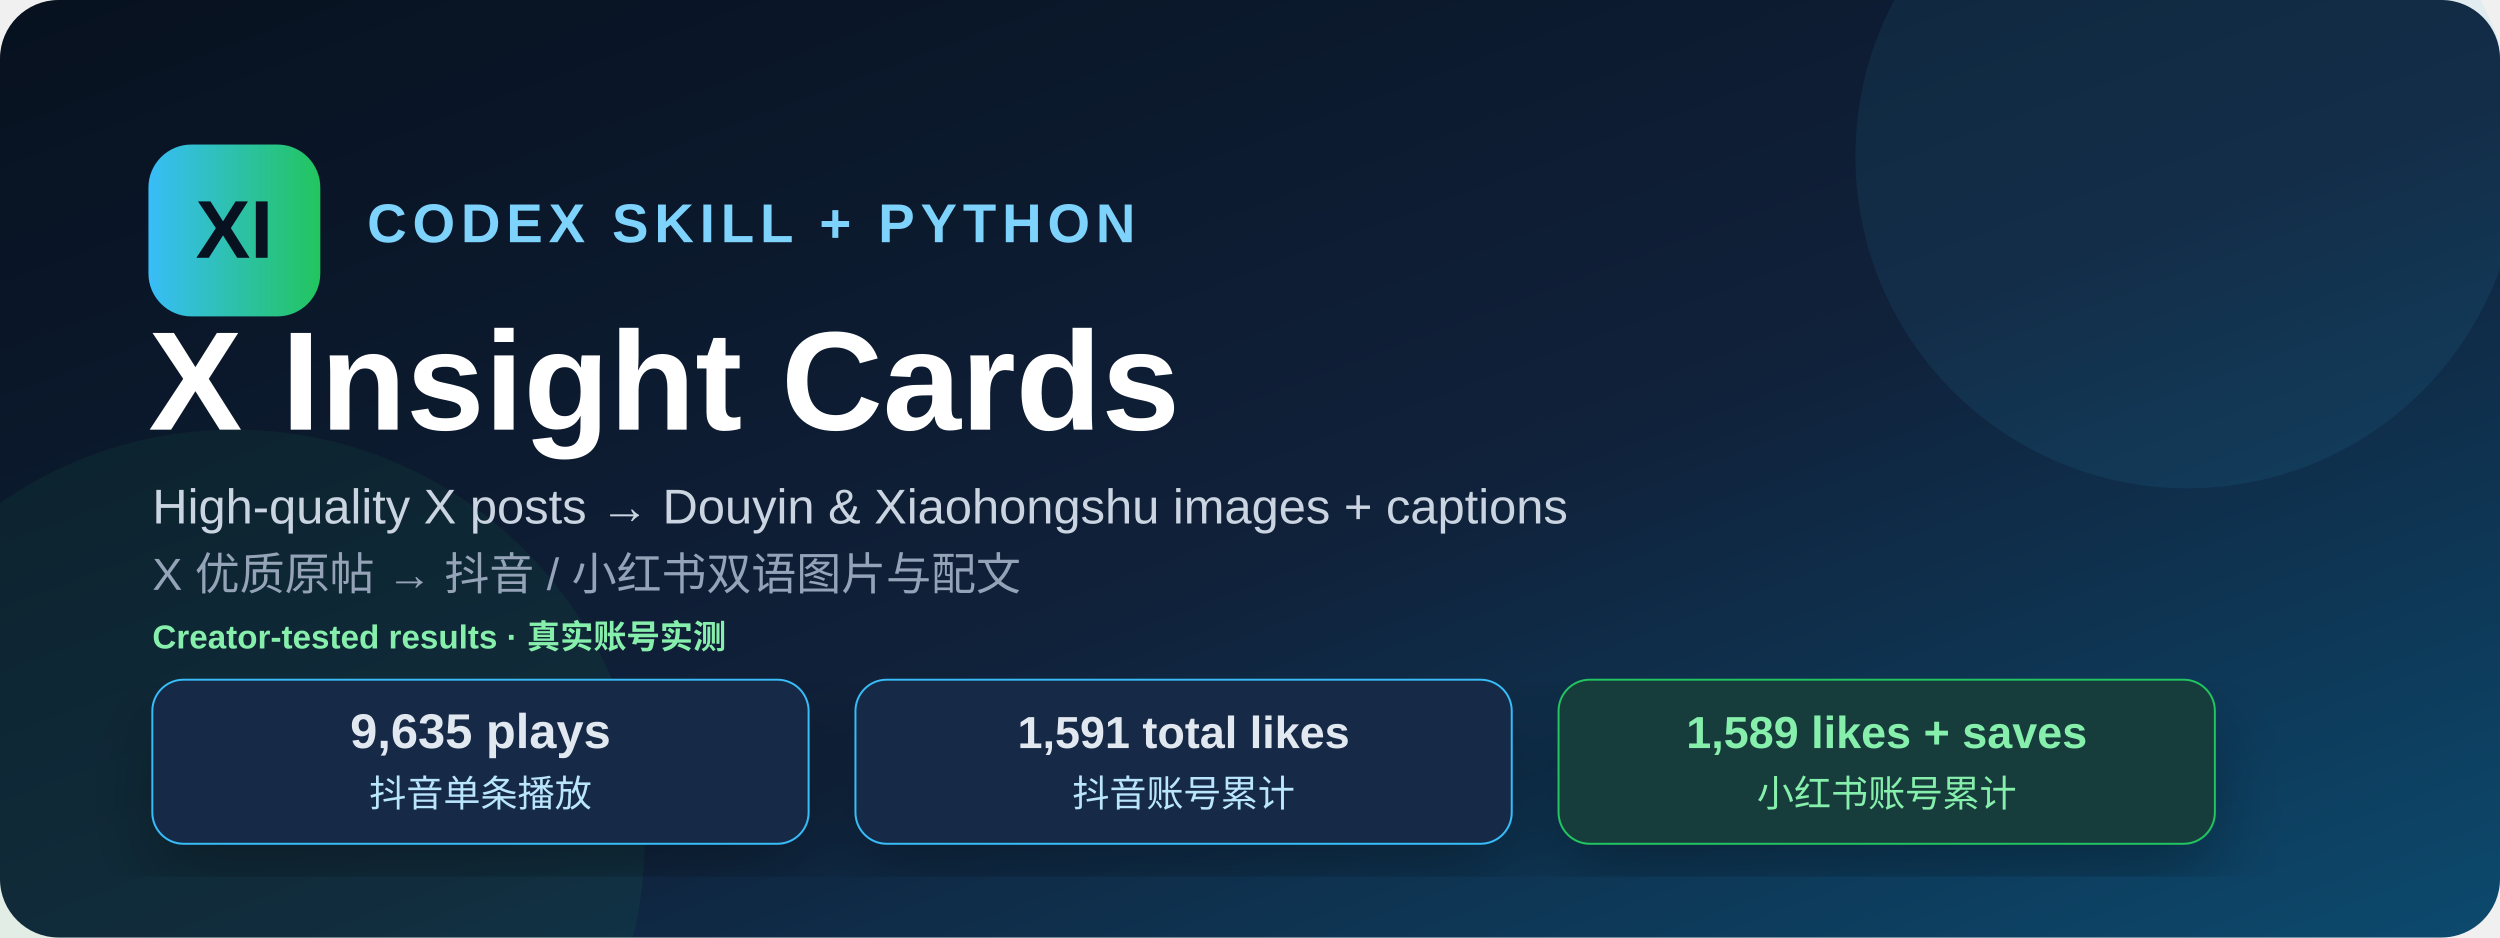
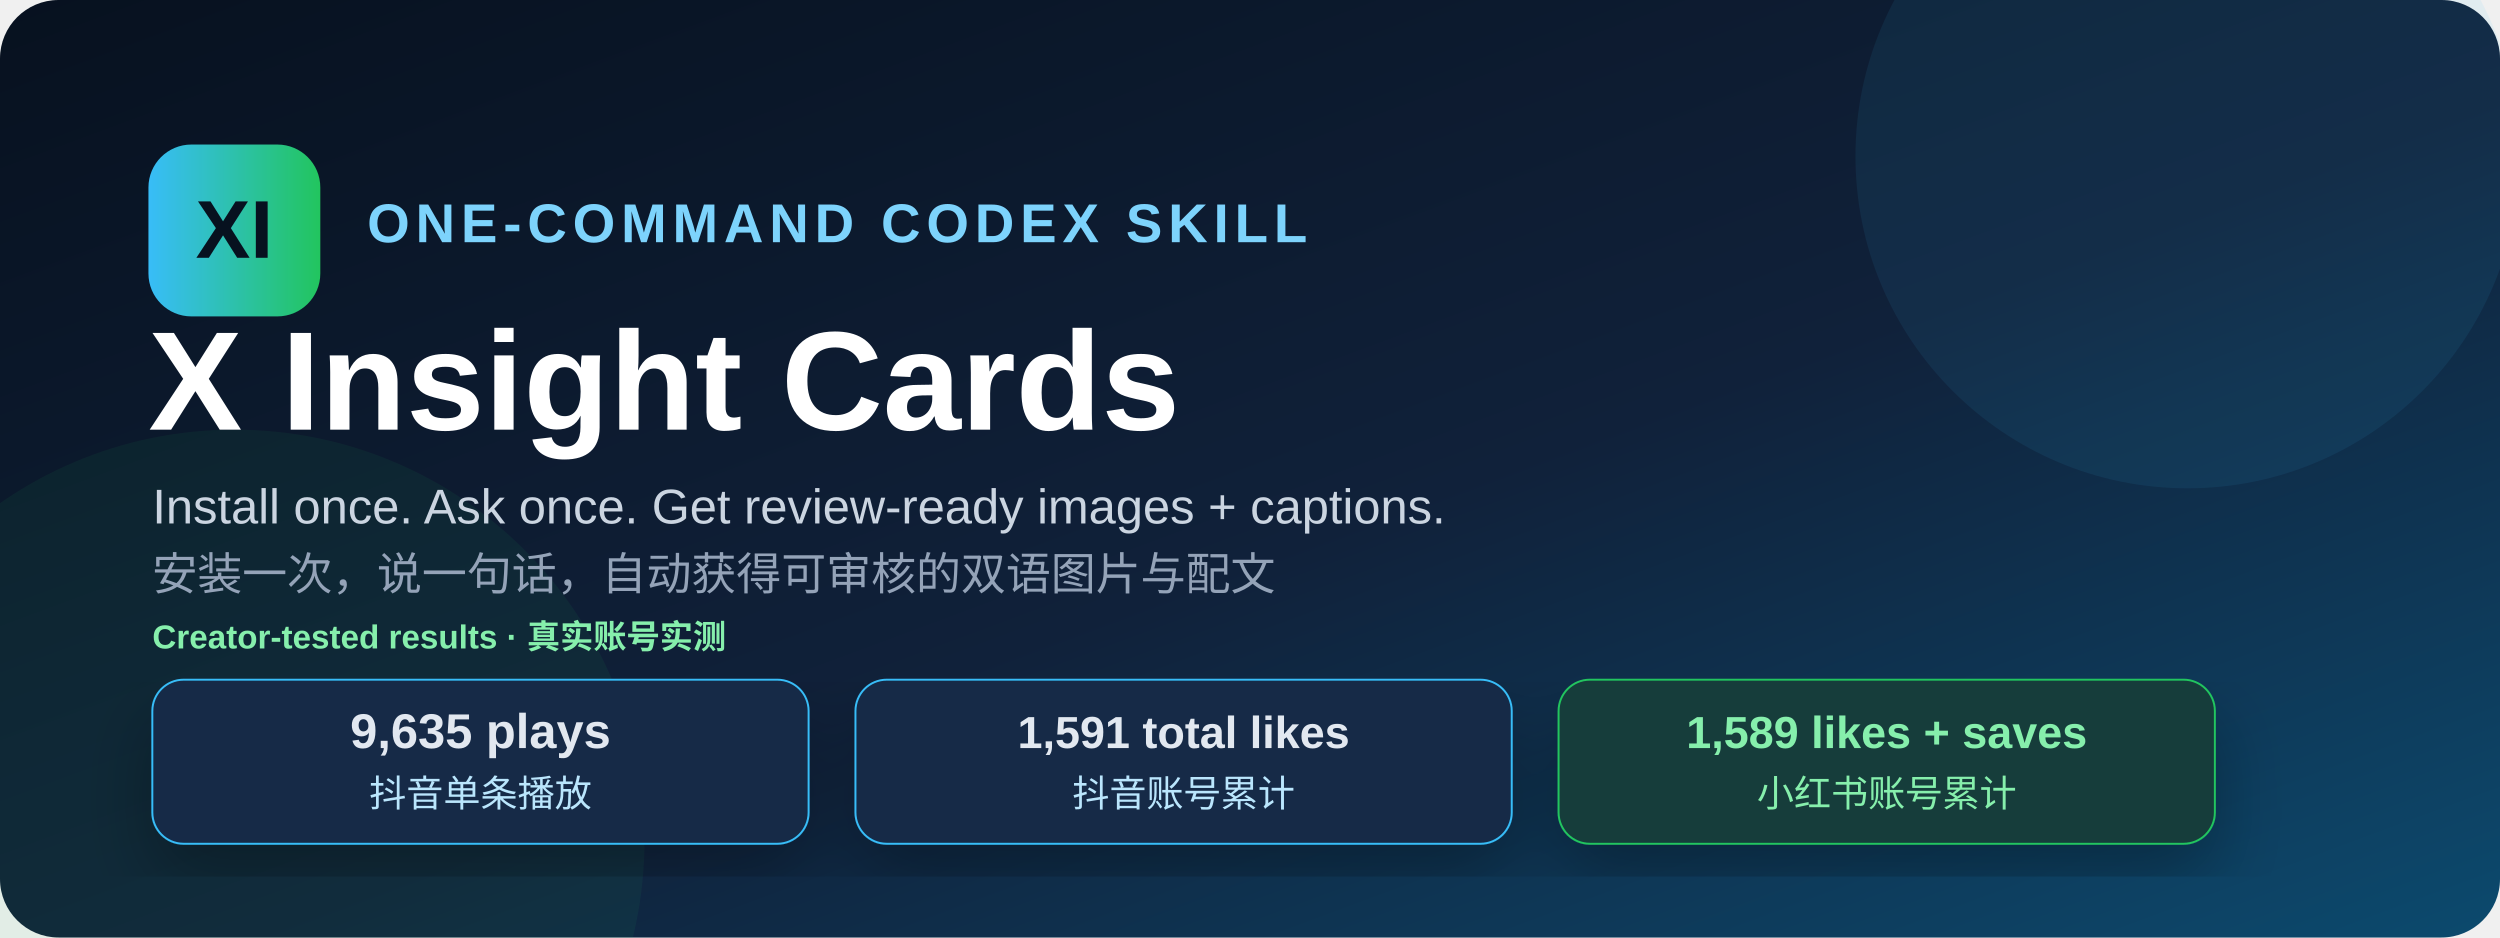
<svg xmlns="http://www.w3.org/2000/svg" width="1280" height="480" viewBox="0 0 1280 480" role="img" aria-labelledby="title desc">
  <defs>
    <linearGradient id="bg" x1="0" y1="0" x2="1" y2="1">
      <stop offset="0" stop-color="#07111f" />
      <stop offset="0.55" stop-color="#10213a" />
      <stop offset="1" stop-color="#0c4a6e" />
    </linearGradient>
    <linearGradient id="accent" x1="0" y1="0" x2="1" y2="0">
      <stop offset="0" stop-color="#38bdf8" />
      <stop offset="1" stop-color="#22c55e" />
    </linearGradient>
    <filter id="shadow" x="-20%" y="-20%" width="140%" height="140%">
      <feDropShadow dx="0" dy="18" stdDeviation="18" flood-color="#000" flood-opacity="0.28" />
    </filter>
  </defs>
  <rect width="1280" height="480" rx="30" fill="url(#bg)" />
  <circle cx="1120" cy="80" r="170" fill="#38bdf8" opacity="0.08" />
  <circle cx="120" cy="430" r="210" fill="#22c55e" opacity="0.07" />
  <g transform="translate(76 74)">
    <rect width="88" height="88" rx="22" fill="url(#accent)" />
    <text x="44" y="58" text-anchor="middle" font-family="Arial, sans-serif" font-size="42" font-weight="700" fill="#07111f">XI</text>
  </g>
-   <text x="188" y="124" font-family="Arial, sans-serif" font-size="28" font-weight="700" fill="#7dd3fc" letter-spacing="3">CODEX SKILL + PYTHON</text>
+   <text x="188" y="124" font-family="Arial, sans-serif" font-size="28" font-weight="700" fill="#7dd3fc" letter-spacing="3">ONE-COMMAND CODEX SKILL</text>
  <text x="76" y="220" font-family="Arial, sans-serif" font-size="72" font-weight="700" fill="#fff">X Insight Cards</text>
-   <text x="78" y="268" font-family="Arial, sans-serif" font-size="25" fill="#cbd5e1">High-quality X posts → Douyin &amp; Xiaohongshu images + captions</text>
-   <text x="78" y="302" font-family="PingFang SC, Arial, sans-serif" font-size="23" fill="#94a3b8">X 优质原帖 → 抖音 / 小红书双语图片与配文</text>
+   <text x="78" y="268" font-family="Arial, sans-serif" font-size="25" fill="#cbd5e1">Install once. Ask once. Get review-ready images + captions.</text>
+   <text x="78" y="302" font-family="PingFang SC, Arial, sans-serif" font-size="23" fill="#94a3b8">安装一次，说一句话，自动获得可审核的双语图片与配文</text>
  <text x="78" y="332" font-family="PingFang SC, Arial, sans-serif" font-size="17" font-weight="600" fill="#86efac">Creator-tested results · 真实账号实测</text>
  <g transform="translate(78 348)" font-family="Arial, sans-serif" fill="#e2e8f0">
    <g filter="url(#shadow)">
      <rect x="0" y="0" width="336" height="84" rx="16" fill="#132a46" stroke="#38bdf8" />
      <rect x="360" y="0" width="336" height="84" rx="16" fill="#132a46" stroke="#38bdf8" />
      <rect x="720" y="0" width="336" height="84" rx="16" fill="#123c3b" stroke="#22c55e" />
    </g>
    <text x="168" y="35" text-anchor="middle" font-size="25" font-weight="700">9,635 plays</text>
    <text x="168" y="65" text-anchor="middle" font-family="PingFang SC, Arial, sans-serif" font-size="19" fill="#bae6fd">抖音单条播放</text>
    <text x="528" y="35" text-anchor="middle" font-size="23" font-weight="700">1,591 total likes</text>
    <text x="528" y="65" text-anchor="middle" font-family="PingFang SC, Arial, sans-serif" font-size="19" fill="#bae6fd">抖音账号累计</text>
    <text x="888" y="35" text-anchor="middle" font-size="23" font-weight="700" fill="#86efac">1,589 likes + saves</text>
    <text x="888" y="65" text-anchor="middle" font-family="PingFang SC, Arial, sans-serif" font-size="19" fill="#86efac">小红书账号累计</text>
  </g>
</svg>
